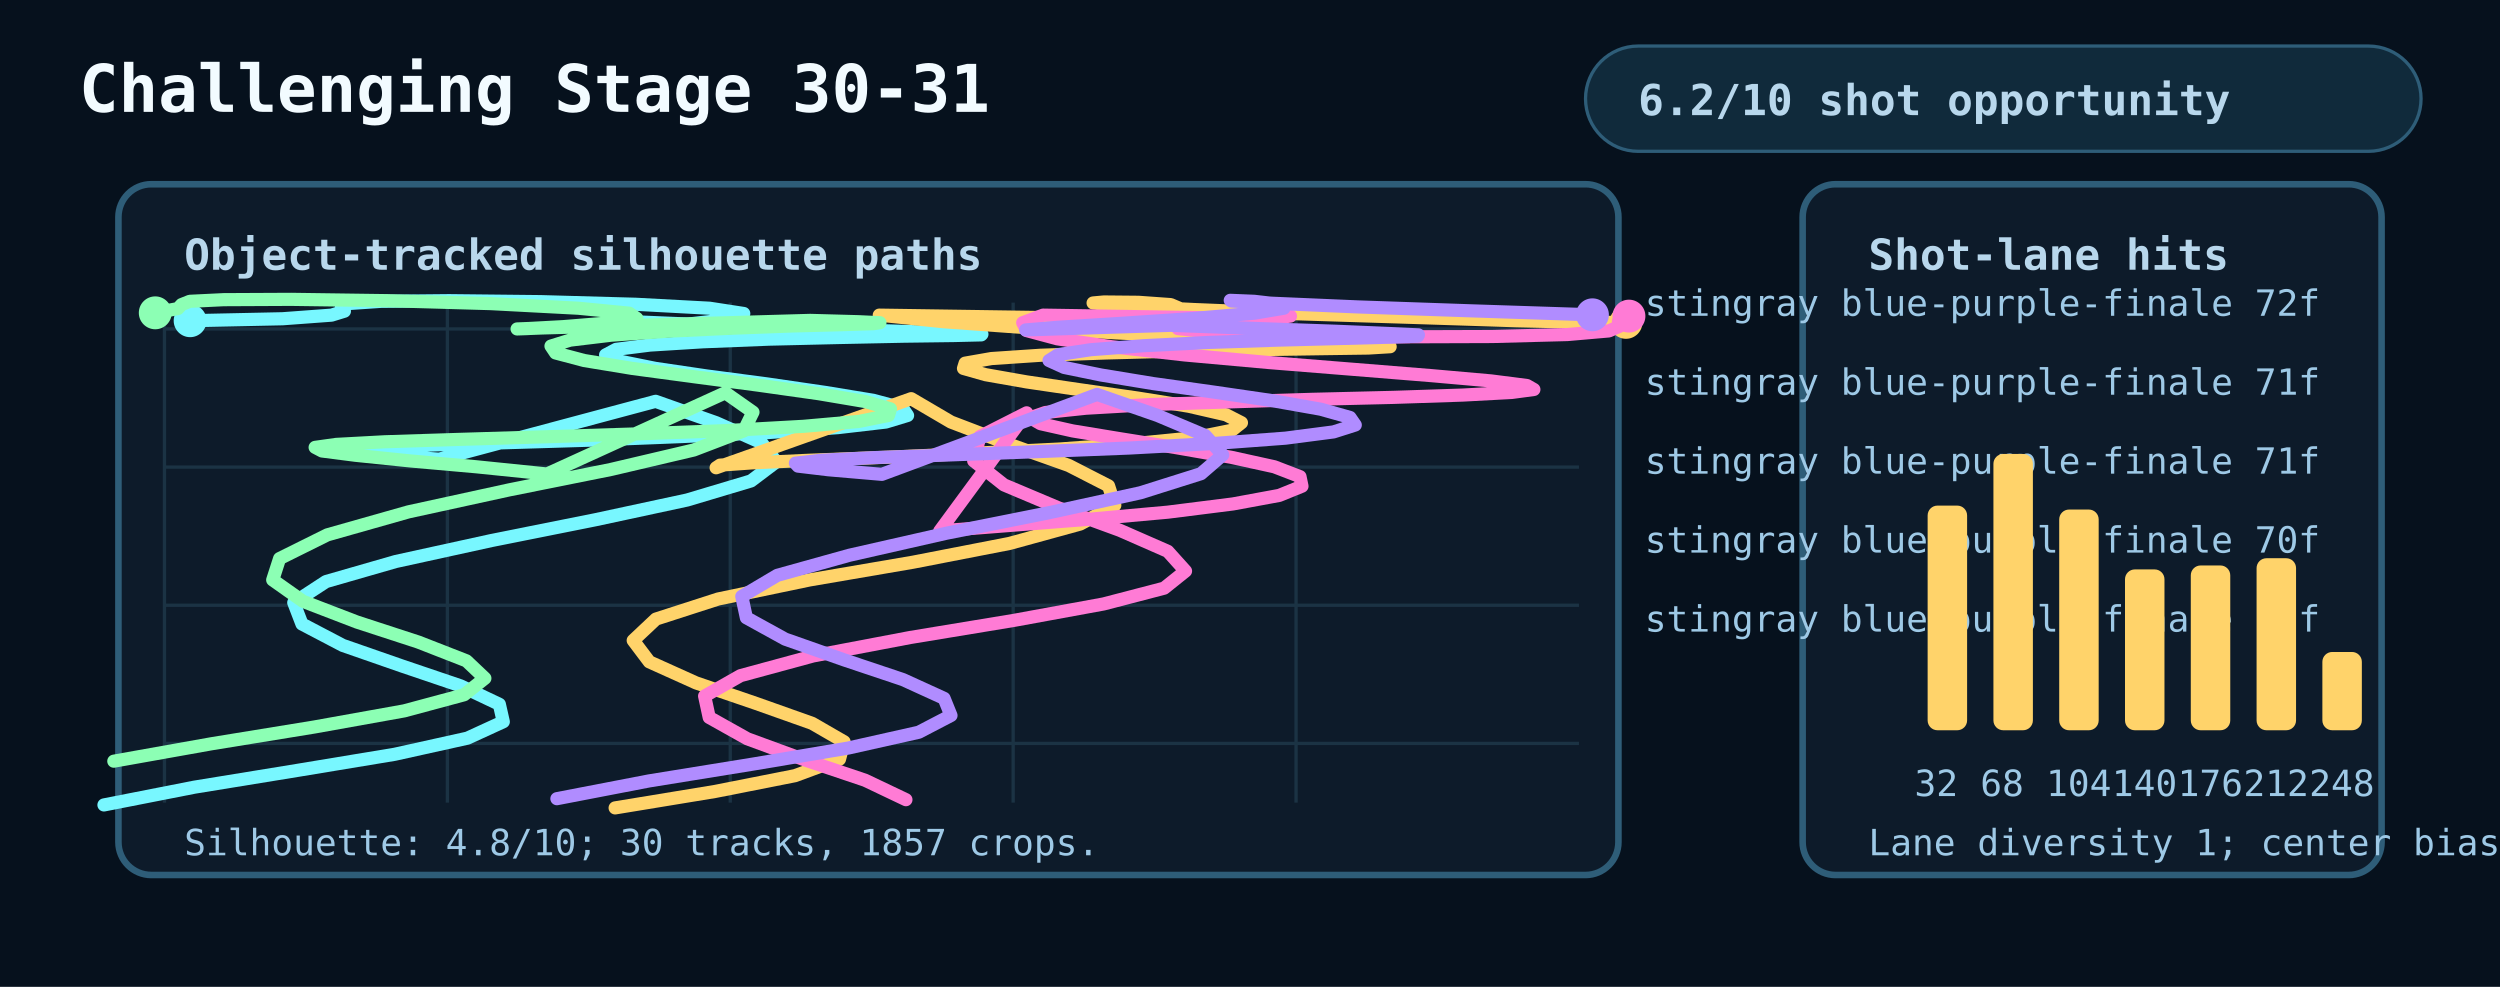
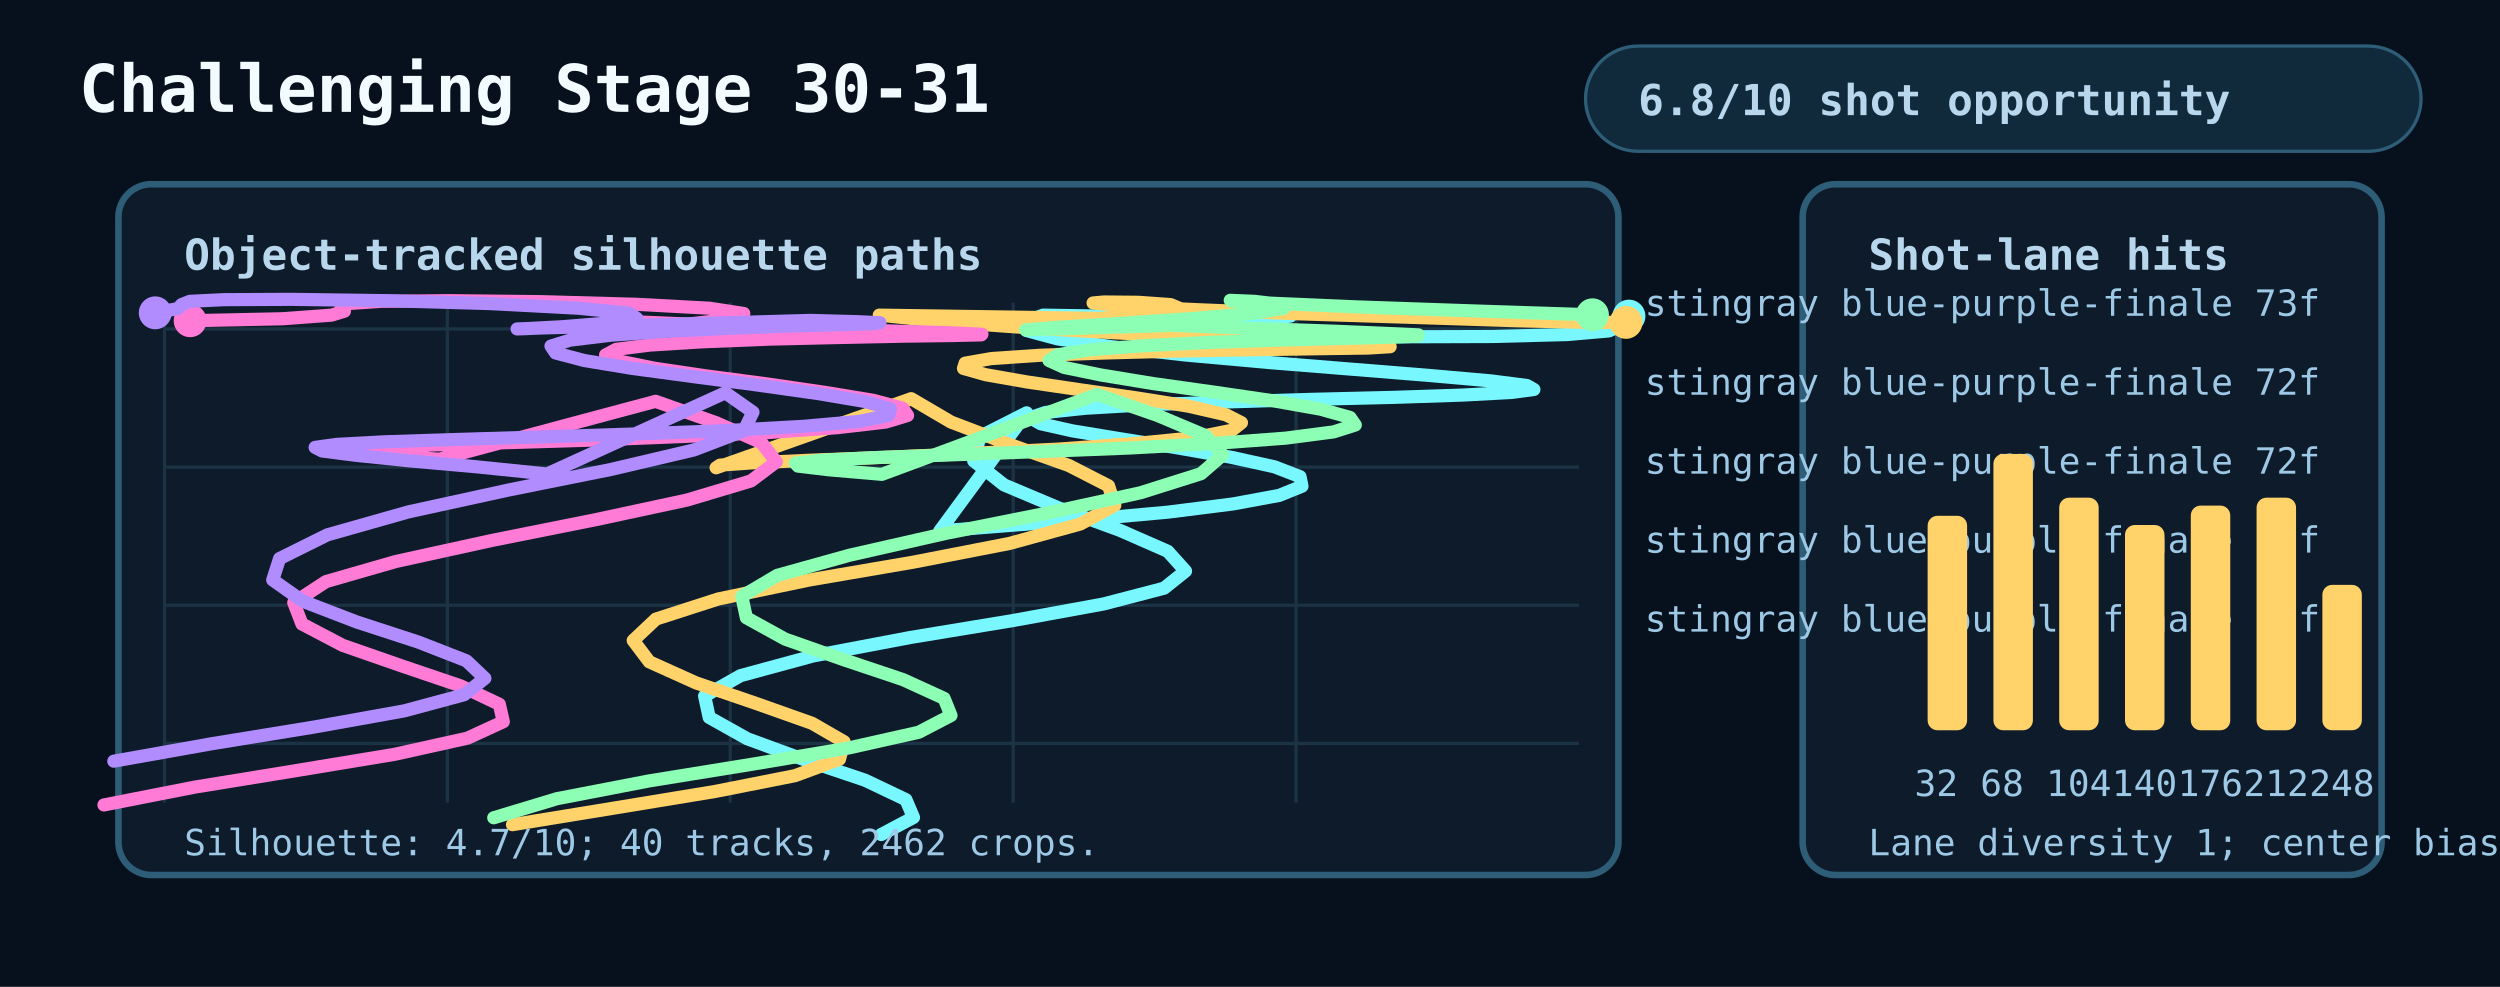
<svg xmlns="http://www.w3.org/2000/svg" width="760" height="300" viewBox="0 0 760 300" role="img" aria-labelledby="title desc">
  <style>
    .bg{fill:#06111d}.panel{fill:#0d1b2a;stroke:#2e5d78;stroke-width:2}.grid{stroke:#1b3344;stroke-width:1}.text{fill:#f2fbff;font:700 20px ui-monospace,Menlo,monospace}.small{fill:#b8d7ec;font:700 13px ui-monospace,Menlo,monospace}.tiny{fill:#9ec9e6;font:11px ui-monospace,Menlo,monospace}.pill{fill:#102a3b;stroke:#2e5d78}
  </style>
  <rect class="bg" x="0" y="0" width="760" height="300" />
  <text class="text" x="24" y="34">Challenging Stage 30-31</text>
  <rect class="pill" x="482" y="14" width="254" height="32" rx="16" />
-   <text class="small" x="498" y="35">6.2/10 shot opportunity</text>
+   <text class="small" x="498" y="35">6.8/10 shot opportunity</text>
  <rect class="panel" x="36" y="56" width="456" height="210" rx="10" />
  <rect class="panel" x="548" y="56" width="176" height="210" rx="10" />
  <text class="small" x="56" y="82">Object-tracked silhouette paths</text>
  <text class="small" x="568" y="82">Shot-lane hits</text>
  <line class="grid" x1="50" y1="92" x2="50" y2="244" />
  <line class="grid" x1="136" y1="92" x2="136" y2="244" />
  <line class="grid" x1="222" y1="92" x2="222" y2="244" />
  <line class="grid" x1="308" y1="92" x2="308" y2="244" />
  <line class="grid" x1="394" y1="92" x2="394" y2="244" />
  <line class="grid" x1="50" y1="100" x2="480" y2="100" />
  <line class="grid" x1="50" y1="142" x2="480" y2="142" />
  <line class="grid" x1="50" y1="184" x2="480" y2="184" />
  <line class="grid" x1="50" y1="226" x2="480" y2="226" />
-   <polyline points="57.8,97.5 85.9,96.9 100.8,95.8 104.7,94.6 103.8,93.3 105.6,92.3 115.9,91.6 136.5,91.4 164.4,91.7 193.3,92.5 215.7,93.7 226.1,95.3 223.4,96.9 210.2,98.4 193.6,99.6 194.8,97.9 223.4,99.1 250.6,100 273.6,100.7 290,101.2 298.5,101.6 298.3,101.8 289.9,102 274.7,102.2 255.2,102.6 233.8,103.1 213.7,103.9 197.6,104.9 187.3,106.2 184.1,107.9 188.4,109.8 199.3,112 214.9,114.3 233.1,116.7 250.9,119.3 265.5,121.7 274.4,124.1 275.9,126.3 269.3,128.3 254.7,130 233.5,131.5 207.6,132.7 179.8,133.8 153.2,134.6 130.6,135.3 114.7,136 106.7,136.7 107.6,137.5 117,138.4 133.5,139.6 199.3,122 217.7,128.5 231.5,134.6 236,140.4 228.3,146.2 208.9,152 181,158 149.5,164.3 120.3,170.7 99.1,176.8 89.3,183.2 91.8,189.7 104.2,196.2 122.3,202.5 140,208.5 151.8,214.1 153,219.4 142.1,224.4 120,229.3 90.4,234.2 59.1,239.3 31.6,244.7" fill="none" stroke="#78f7ff" stroke-width="4" stroke-linecap="round" stroke-linejoin="round" />
-   <circle cx="57.8" cy="97.5" r="5" fill="#78f7ff" />
-   <text class="tiny" x="500" y="96" fill="#78f7ff">stingray blue-purple-finale 72f</text>
-   <polyline points="494.3,98 482.5,98 460.8,97.5 429.8,96.5 394.8,95.4 363,94.1 340.9,93 332.3,92.1 335.6,91.8 346.1,91.9 355.9,92.6 358.5,93.7 351.2,95.1 335,96.8 267.3,95.8 286.8,97.8 311.7,99.6 339.3,101.2 366.8,102.5 391.1,103.6 409.7,104.4 420.4,105 422.6,105.4 416,105.8 401.7,106 381.9,106.3 359.1,106.7 336.3,107.3 316.3,108 301.4,109 293.4,110.4 292.9,112 299.6,113.9 312.1,116.1 328.4,118.5 345.8,121 361.4,123.5 372.7,126.1 377.4,128.5 374.5,130.8 363.6,133 345.5,134.8 322.1,136.5 295.9,137.8 269.6,139 246.3,139.9 228.8,140.7 218.9,141.4 217.7,142.2 277,121.2 289.1,128.3 306.9,135.1 324.9,141.5 337,147.7 338.9,153.6 328.4,159.3 306.9,165.2 277.6,170.9 246.1,176.3 218.3,182.1 199.4,188.2 192.5,194.7 197.4,201.2 211.6,207.6 230,213.9 246.9,219.9 256.6,225.5 255.2,230.8 241.7,235.8 217.4,240.6 187,245.6" fill="none" stroke="#ffd36a" stroke-width="4" stroke-linecap="round" stroke-linejoin="round" />
+   <polyline points="495.2,96.1 492,97.7 492.3,99.2 489.1,100.6 476.5,101.7 453.6,102.3 423.6,102.4 393.2,101.9 369.6,101.1 358.1,99.9 359.4,98.6 370.2,97.5 383.6,96.6 392.3,96.1 391.4,96.2 380.3,96.8 317.1,95.8 310.9,98.1 312.1,100.5 321.4,103 337.9,105.4 360.1,107.9 385.6,110.2 411.7,112.3 435.2,114.2 453.3,115.8 464.2,117.2 466.3,118.4 459.6,119.3 444.7,120.1 423.6,120.8 398.8,121.4 373,122.2 349.2,123 330.1,124.1 317.8,125.4 313.2,127 316.3,128.8 326.1,131 340.7,133.4 357.6,136.1 374.2,139 387.4,141.9 395.2,144.9 395.8,147.8 388.9,150.6 374.8,153.2 355,155.7 331.7,157.8 307.5,159.7 285.7,161.4 312.1,125.5 297.9,132.7 296,140.1 305.2,147.4 321.8,154.4 340.4,161.2 355,167.6 360.4,173.6 353.9,178.8 335.5,183.6 308.2,188.6 276.7,193.8 247.2,199.4 225.1,205.4 214.2,211.6 215.6,218.1 227.2,224.6 244.9,231.1 263,237.2 275.4,243.1 277.7,248.5 267.9,253.7" fill="none" stroke="#78f7ff" stroke-width="4" stroke-linecap="round" stroke-linejoin="round" />
+   <circle cx="495.2" cy="96.1" r="5" fill="#78f7ff" />
+   <text class="tiny" x="500" y="96" fill="#78f7ff">stingray blue-purple-finale 73f</text>
+   <polyline points="494.3,98 482.5,98 460.8,97.5 429.8,96.5 394.8,95.4 363,94.1 340.9,93 332.3,92.1 335.6,91.8 346.1,91.9 355.9,92.6 358.5,93.7 351.2,95.1 335,96.8 267.3,95.8 286.8,97.8 311.7,99.6 339.3,101.2 366.8,102.5 391.1,103.6 409.7,104.4 420.4,105 422.6,105.4 416,105.8 401.7,106 381.9,106.3 359.1,106.7 336.3,107.3 316.3,108 301.4,109 293.4,110.4 292.9,112 299.6,113.9 312.1,116.1 328.4,118.5 345.8,121 361.4,123.5 372.7,126.1 377.4,128.5 374.5,130.8 363.6,133 345.5,134.8 322.1,136.5 295.9,137.8 269.6,139 246.3,139.9 228.8,140.7 218.9,141.4 217.7,142.2 277,121.2 289.1,128.3 306.9,135.1 324.9,141.5 337,147.7 338.9,153.6 328.4,159.3 306.9,165.2 277.6,170.9 246.1,176.3 218.3,182.1 199.4,188.2 192.5,194.7 197.4,201.2 211.6,207.6 230,213.9 246.9,219.9 256.6,225.5 255.2,230.8 241.7,235.8 217.4,240.6 187,245.6 155.8,250.7" fill="none" stroke="#ffd36a" stroke-width="4" stroke-linecap="round" stroke-linejoin="round" />
  <circle cx="494.3" cy="98" r="5" fill="#ffd36a" />
-   <text class="tiny" x="500" y="120" fill="#ffd36a">stingray blue-purple-finale 71f</text>
-   <polyline points="495.2,96.1 492,97.7 492.3,99.2 489.1,100.6 476.5,101.7 453.6,102.3 423.6,102.4 393.2,101.9 369.6,101.1 358.1,99.9 359.4,98.6 370.2,97.5 383.6,96.6 392.3,96.1 391.4,96.2 380.3,96.8 317.1,95.8 310.9,98.1 312.1,100.5 321.4,103 337.9,105.4 360.1,107.9 385.6,110.2 411.7,112.3 435.2,114.2 453.3,115.8 464.2,117.2 466.3,118.4 459.6,119.3 444.7,120.1 423.6,120.8 398.8,121.4 373,122.2 349.2,123 330.1,124.1 317.8,125.4 313.2,127 316.3,128.8 326.1,131 340.7,133.4 357.6,136.1 374.2,139 387.4,141.9 395.2,144.9 395.8,147.8 388.9,150.6 374.8,153.2 355,155.7 331.7,157.8 307.5,159.7 285.7,161.4 312.1,125.5 297.9,132.7 296,140.1 305.2,147.4 321.8,154.4 340.4,161.2 355,167.6 360.4,173.6 353.9,178.8 335.5,183.6 308.2,188.6 276.7,193.8 247.2,199.4 225.1,205.4 214.2,211.6 215.6,218.1 227.2,224.6 244.9,231.1 263,237.2 275.4,243.1" fill="none" stroke="#ff7bd5" stroke-width="4" stroke-linecap="round" stroke-linejoin="round" />
-   <circle cx="495.2" cy="96.1" r="5" fill="#ff7bd5" />
-   <text class="tiny" x="500" y="144" fill="#ff7bd5">stingray blue-purple-finale 71f</text>
-   <polyline points="47.2,95.1 54.1,93.8 55.2,92.6 57.7,91.6 68,91.1 88.5,91 117.6,91.4 149.2,92.3 175.8,93.7 191.3,95.2 193.6,96.8 184.8,98.2 171.2,99.3 160.1,99.9 157.2,100 164.9,99.7 246.3,97.4 261,97.8 267.5,98.1 265.6,98.4 256.1,98.7 240.7,99.1 222,99.8 202.8,100.7 185.8,101.9 173.3,103.4 167.5,105.2 168.9,107.3 177.6,109.6 192.2,112 210.8,114.5 230.6,117.1 249,119.7 263.2,122.1 270.7,124.3 270.1,126.3 261.2,128.1 244.3,129.6 220.9,130.9 193.7,131.9 165.3,132.8 138.8,133.6 117,134.3 102.2,135.1 95.8,136 97.9,137.1 108,138.4 124.5,140.1 144.8,141.9 166.3,144.1 220.5,119.4 228.9,125.3 226.1,131 210.9,136.8 185.8,142.7 154.9,148.9 124.2,155.6 99.5,162.6 85,169.8 82.9,176.3 92.1,182.8 108.5,189.1 127.2,195.2 141.8,200.9 147.4,206.2 141.1,211.2 122.9,216.1 95.6,221 64.3,226.1 34.6,231.4" fill="none" stroke="#8cffb4" stroke-width="4" stroke-linecap="round" stroke-linejoin="round" />
-   <circle cx="47.2" cy="95.1" r="5" fill="#8cffb4" />
-   <text class="tiny" x="500" y="168" fill="#8cffb4">stingray blue-purple-finale 70f</text>
-   <polyline points="484.1,95.7 447.4,94.5 412.7,93.3 387.1,92.2 374.3,91.5 374,91.3 381.3,91.6 389.1,92.5 390.3,93.7 381.4,95.2 363.1,96.8 340.7,98.3 321.4,99.5 311.8,100.3 355.9,98.9 383.1,99.9 406.1,100.7 422.7,101.4 431.2,101.8 431,102.2 422.7,102.5 407.8,102.9 388.5,103.4 367.4,104.1 347.6,105.1 331.7,106.3 321.7,107.8 318.9,109.6 323.5,111.7 334.7,114 350.5,116.6 369,119.2 386.8,121.8 401.5,124.4 410.4,126.9 412,129.2 405.4,131.3 390.8,133.2 369.3,134.8 343.3,136.2 315.4,137.3 288.7,138.3 266.1,139.1 249.8,139.9 241.8,140.8 242.6,141.7 251.8,142.8 268.1,144.2 333.5,119.9 351.9,126.3 366.4,132.4 371.7,138.3 365.1,144 346.7,149.8 319.2,155.8 287.7,162.1 258.2,168.8 236.3,174.9 225.5,181.3 226.9,187.8 238.7,194.3 256.6,200.6 274.5,206.6 287,212.3 289.1,217.5 279.3,222.6 257.9,227.4 228.8,232.3 197.3,237.4 169.3,242.8" fill="none" stroke="#b08cff" stroke-width="4" stroke-linecap="round" stroke-linejoin="round" />
-   <circle cx="484.1" cy="95.7" r="5" fill="#b08cff" />
+   <text class="tiny" x="500" y="120" fill="#ffd36a">stingray blue-purple-finale 72f</text>
+   <polyline points="57.8,97.5 85.9,96.9 100.8,95.8 104.7,94.6 103.8,93.3 105.6,92.3 115.9,91.6 136.5,91.4 164.4,91.7 193.3,92.5 215.7,93.7 226.1,95.3 223.4,96.9 210.2,98.4 193.6,99.6 194.8,97.9 223.4,99.1 250.6,100 273.6,100.7 290,101.2 298.5,101.6 298.3,101.8 289.9,102 274.7,102.2 255.2,102.6 233.8,103.1 213.7,103.9 197.6,104.9 187.3,106.2 184.1,107.9 188.4,109.8 199.3,112 214.9,114.3 233.1,116.7 250.9,119.3 265.5,121.7 274.4,124.1 275.9,126.3 269.3,128.3 254.7,130 233.5,131.5 207.6,132.7 179.8,133.8 153.2,134.6 130.6,135.3 114.7,136 106.7,136.7 107.6,137.5 117,138.4 133.5,139.6 199.3,122 217.7,128.5 231.5,134.6 236,140.4 228.3,146.2 208.9,152 181,158 149.5,164.3 120.3,170.7 99.1,176.8 89.3,183.2 91.8,189.7 104.2,196.2 122.3,202.5 140,208.5 151.8,214.1 153,219.4 142.1,224.4 120,229.3 90.4,234.2 59.1,239.3 31.6,244.7" fill="none" stroke="#ff7bd5" stroke-width="4" stroke-linecap="round" stroke-linejoin="round" />
+   <circle cx="57.8" cy="97.5" r="5" fill="#ff7bd5" />
+   <text class="tiny" x="500" y="144" fill="#ff7bd5">stingray blue-purple-finale 72f</text>
+   <polyline points="484.1,95.7 447.4,94.5 412.7,93.3 387.1,92.2 374.3,91.5 374,91.3 381.3,91.6 389.1,92.5 390.3,93.7 381.4,95.2 363.1,96.8 340.7,98.3 321.4,99.5 311.8,100.3 355.9,98.9 383.1,99.9 406.1,100.7 422.7,101.4 431.2,101.8 431,102.2 422.7,102.5 407.8,102.9 388.5,103.4 367.4,104.1 347.6,105.1 331.7,106.3 321.7,107.8 318.9,109.6 323.5,111.7 334.7,114 350.5,116.6 369,119.2 386.8,121.8 401.5,124.4 410.4,126.9 412,129.2 405.4,131.3 390.8,133.2 369.3,134.8 343.3,136.2 315.4,137.3 288.7,138.3 266.1,139.1 249.8,139.9 241.8,140.8 242.6,141.7 251.8,142.8 268.1,144.2 333.5,119.9 351.9,126.3 366.4,132.4 371.7,138.3 365.1,144 346.7,149.8 319.2,155.8 287.7,162.1 258.2,168.8 236.3,174.9 225.5,181.3 226.9,187.8 238.7,194.3 256.6,200.6 274.5,206.6 287,212.3 289.1,217.5 279.3,222.6 257.9,227.4 228.8,232.3 197.3,237.4 169.3,242.8 150.1,248.6" fill="none" stroke="#8cffb4" stroke-width="4" stroke-linecap="round" stroke-linejoin="round" />
+   <circle cx="484.1" cy="95.7" r="5" fill="#8cffb4" />
+   <text class="tiny" x="500" y="168" fill="#8cffb4">stingray blue-purple-finale 71f</text>
+   <polyline points="47.2,95.1 54.1,93.8 55.2,92.6 57.7,91.6 68,91.1 88.5,91 117.6,91.4 149.2,92.3 175.8,93.7 191.3,95.2 193.6,96.8 184.8,98.2 171.2,99.3 160.1,99.9 157.2,100 164.9,99.7 246.3,97.4 261,97.8 267.5,98.1 265.6,98.4 256.1,98.7 240.7,99.1 222,99.8 202.8,100.7 185.8,101.9 173.3,103.4 167.5,105.2 168.9,107.3 177.6,109.6 192.2,112 210.8,114.5 230.6,117.1 249,119.7 263.2,122.1 270.7,124.3 270.1,126.3 261.2,128.1 244.3,129.6 220.9,130.9 193.7,131.9 165.3,132.8 138.8,133.6 117,134.3 102.2,135.1 95.8,136 97.9,137.1 108,138.4 124.5,140.1 144.8,141.9 166.3,144.1 220.5,119.4 228.9,125.3 226.1,131 210.9,136.8 185.8,142.7 154.9,148.9 124.2,155.6 99.5,162.6 85,169.8 82.9,176.3 92.1,182.8 108.5,189.1 127.2,195.2 141.8,200.9 147.4,206.2 141.1,211.2 122.9,216.1 95.6,221 64.3,226.1 34.6,231.4" fill="none" stroke="#b08cff" stroke-width="4" stroke-linecap="round" stroke-linejoin="round" />
+   <circle cx="47.2" cy="95.1" r="5" fill="#b08cff" />
  <text class="tiny" x="500" y="192" fill="#b08cff">stingray blue-purple-finale 70f</text>
-   <rect x="586" y="153.7" width="12" height="68.3" rx="3" fill="#ffd36a" />
+   <rect x="586" y="156.8" width="12" height="65.2" rx="3" fill="#ffd36a" />
  <text class="tiny" x="582" y="242">32</text>
  <rect x="606" y="138" width="12" height="84" rx="3" fill="#ffd36a" />
  <text class="tiny" x="602" y="242">68</text>
-   <rect x="626" y="154.9" width="12" height="67.1" rx="3" fill="#ffd36a" />
+   <rect x="626" y="151.3" width="12" height="70.7" rx="3" fill="#ffd36a" />
  <text class="tiny" x="622" y="242">104</text>
-   <rect x="646" y="173.1" width="12" height="48.9" rx="3" fill="#ffd36a" />
+   <rect x="646" y="159.6" width="12" height="62.4" rx="3" fill="#ffd36a" />
  <text class="tiny" x="642" y="242">140</text>
-   <rect x="666" y="171.9" width="12" height="50.1" rx="3" fill="#ffd36a" />
+   <rect x="666" y="153.7" width="12" height="68.3" rx="3" fill="#ffd36a" />
  <text class="tiny" x="662" y="242">176</text>
-   <rect x="686" y="169.7" width="12" height="52.3" rx="3" fill="#ffd36a" />
+   <rect x="686" y="151.3" width="12" height="70.7" rx="3" fill="#ffd36a" />
  <text class="tiny" x="682" y="242">212</text>
-   <rect x="706" y="198.2" width="12" height="23.8" rx="3" fill="#ffd36a" />
+   <rect x="706" y="177.8" width="12" height="44.2" rx="3" fill="#ffd36a" />
  <text class="tiny" x="702" y="242">248</text>
-   <text class="tiny" x="56" y="260">Silhouette: 4.8/10; 30 tracks, 1857 crops.</text>
-   <text class="tiny" x="568" y="260">Lane diversity 1; center bias 0.124.</text>
+   <text class="tiny" x="56" y="260">Silhouette: 4.7/10; 40 tracks, 2462 crops.</text>
+   <text class="tiny" x="568" y="260">Lane diversity 1; center bias 0.134.</text>
</svg>
